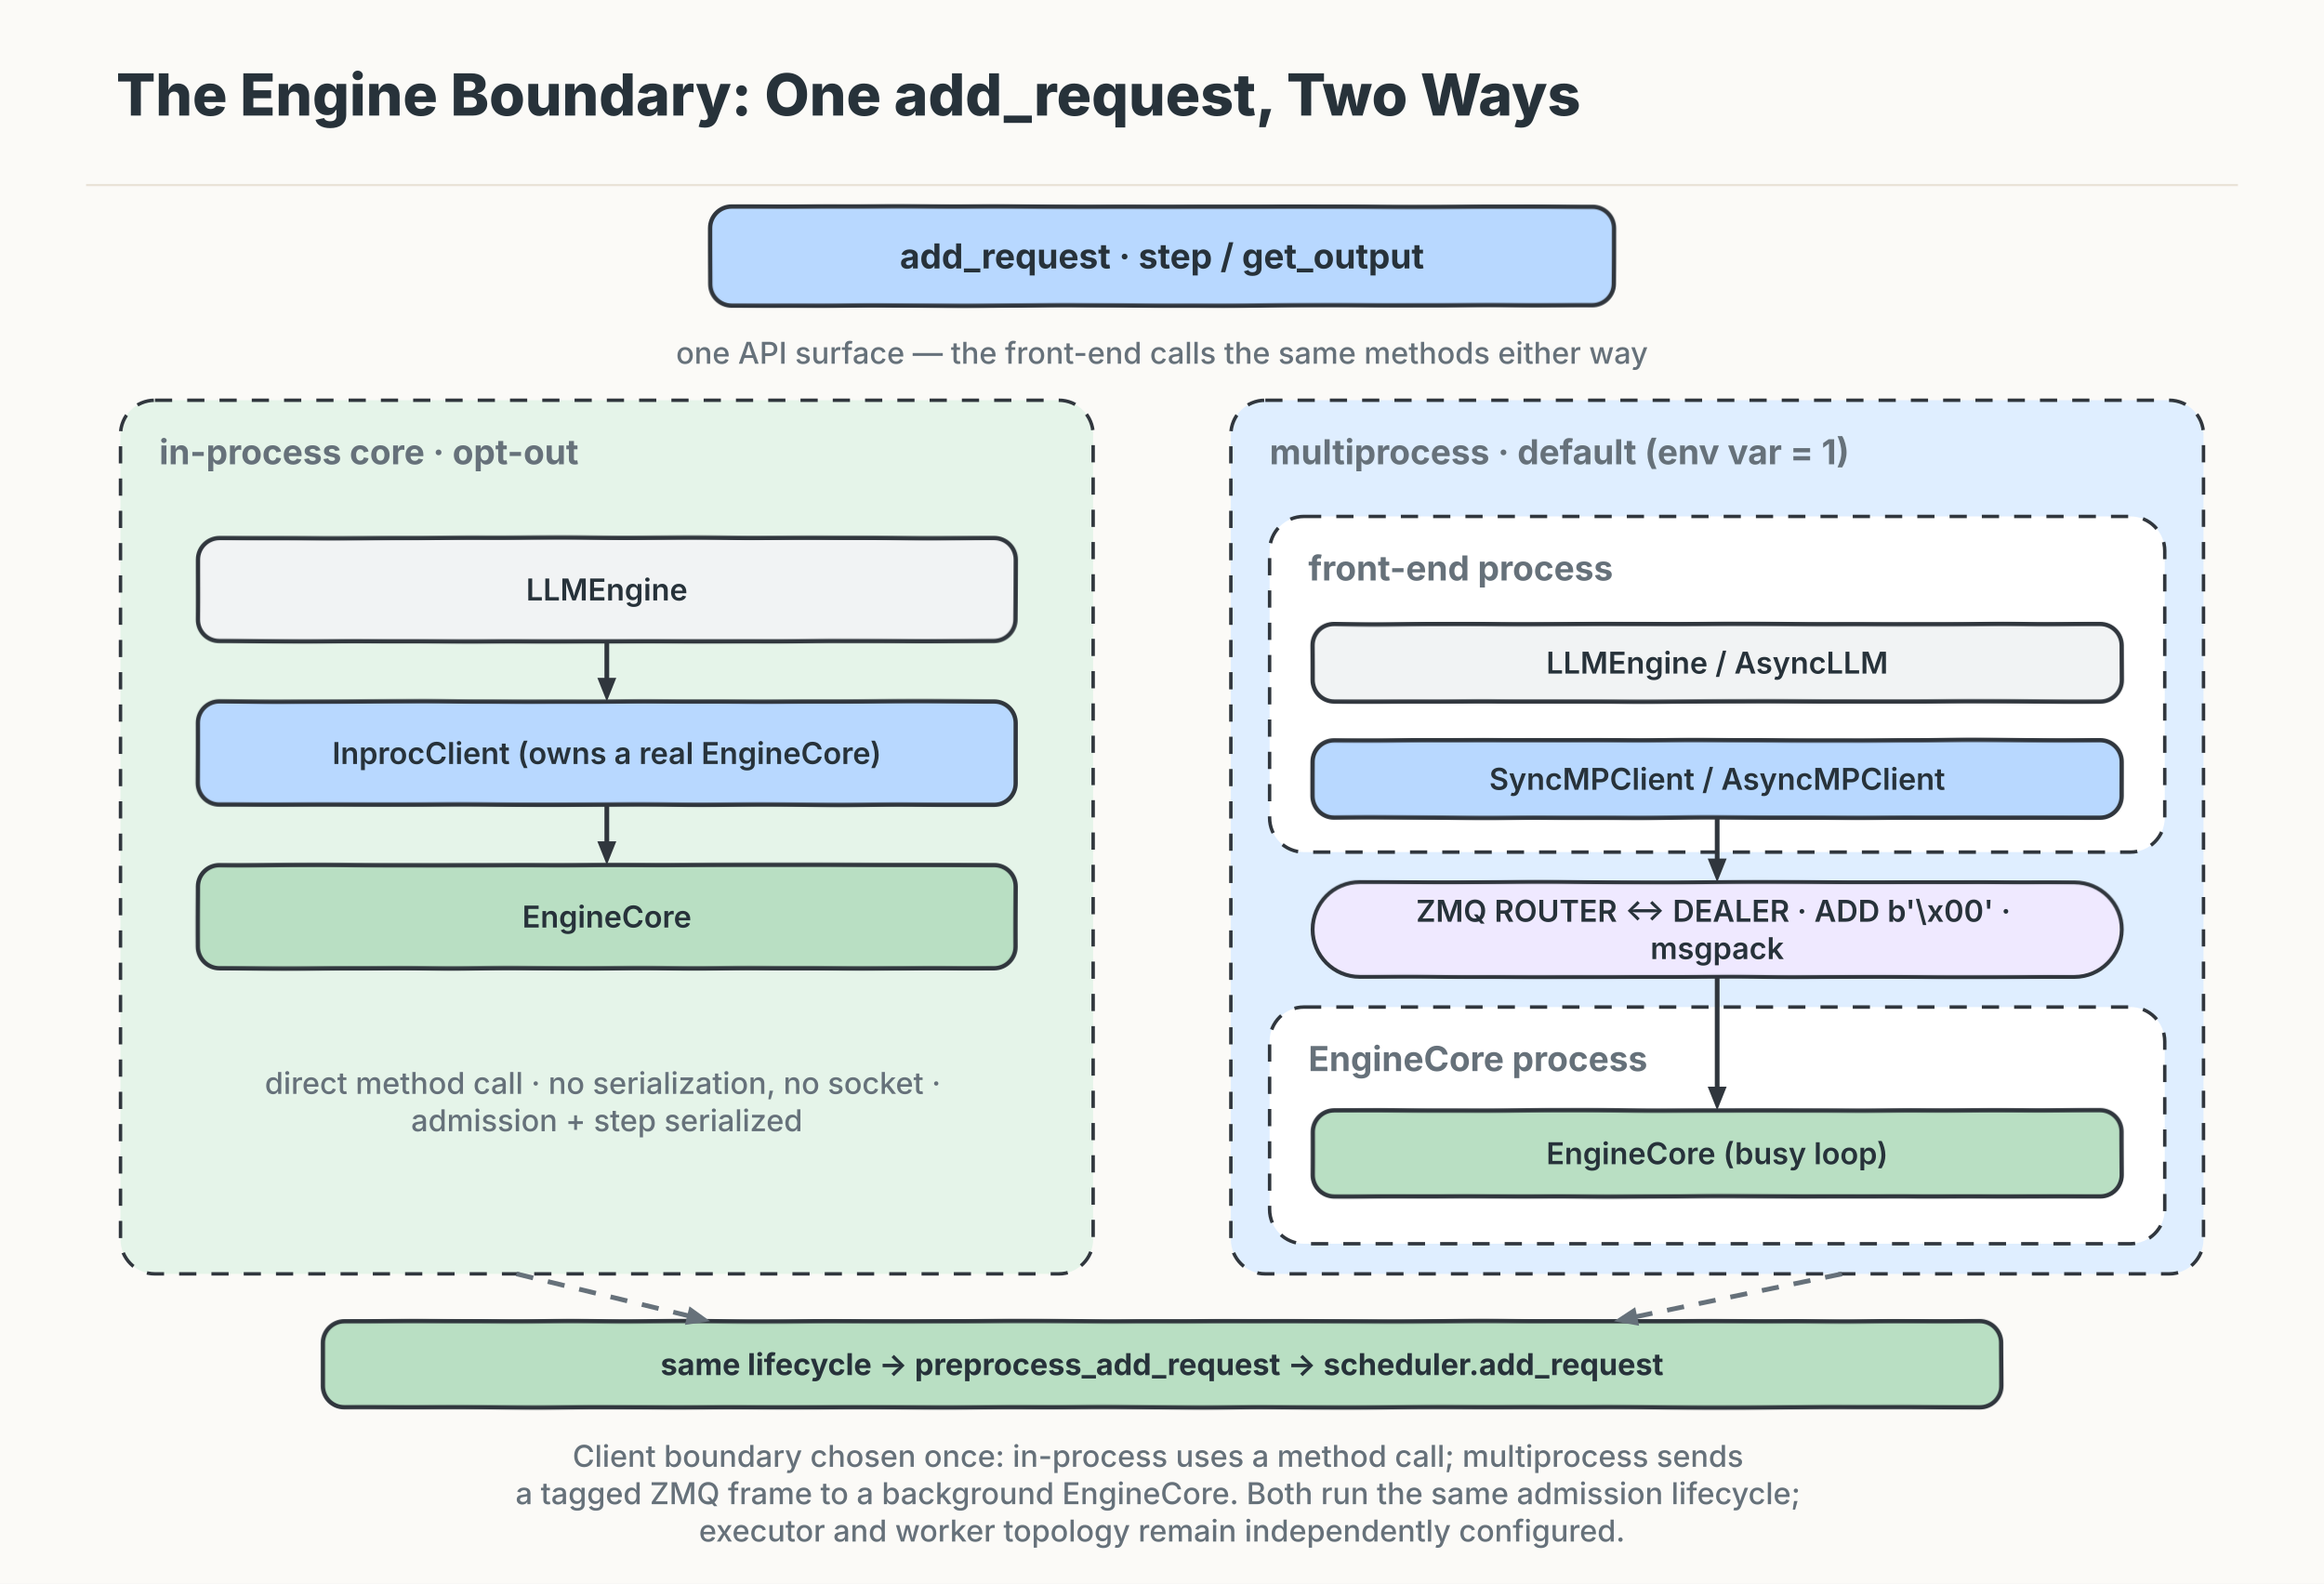
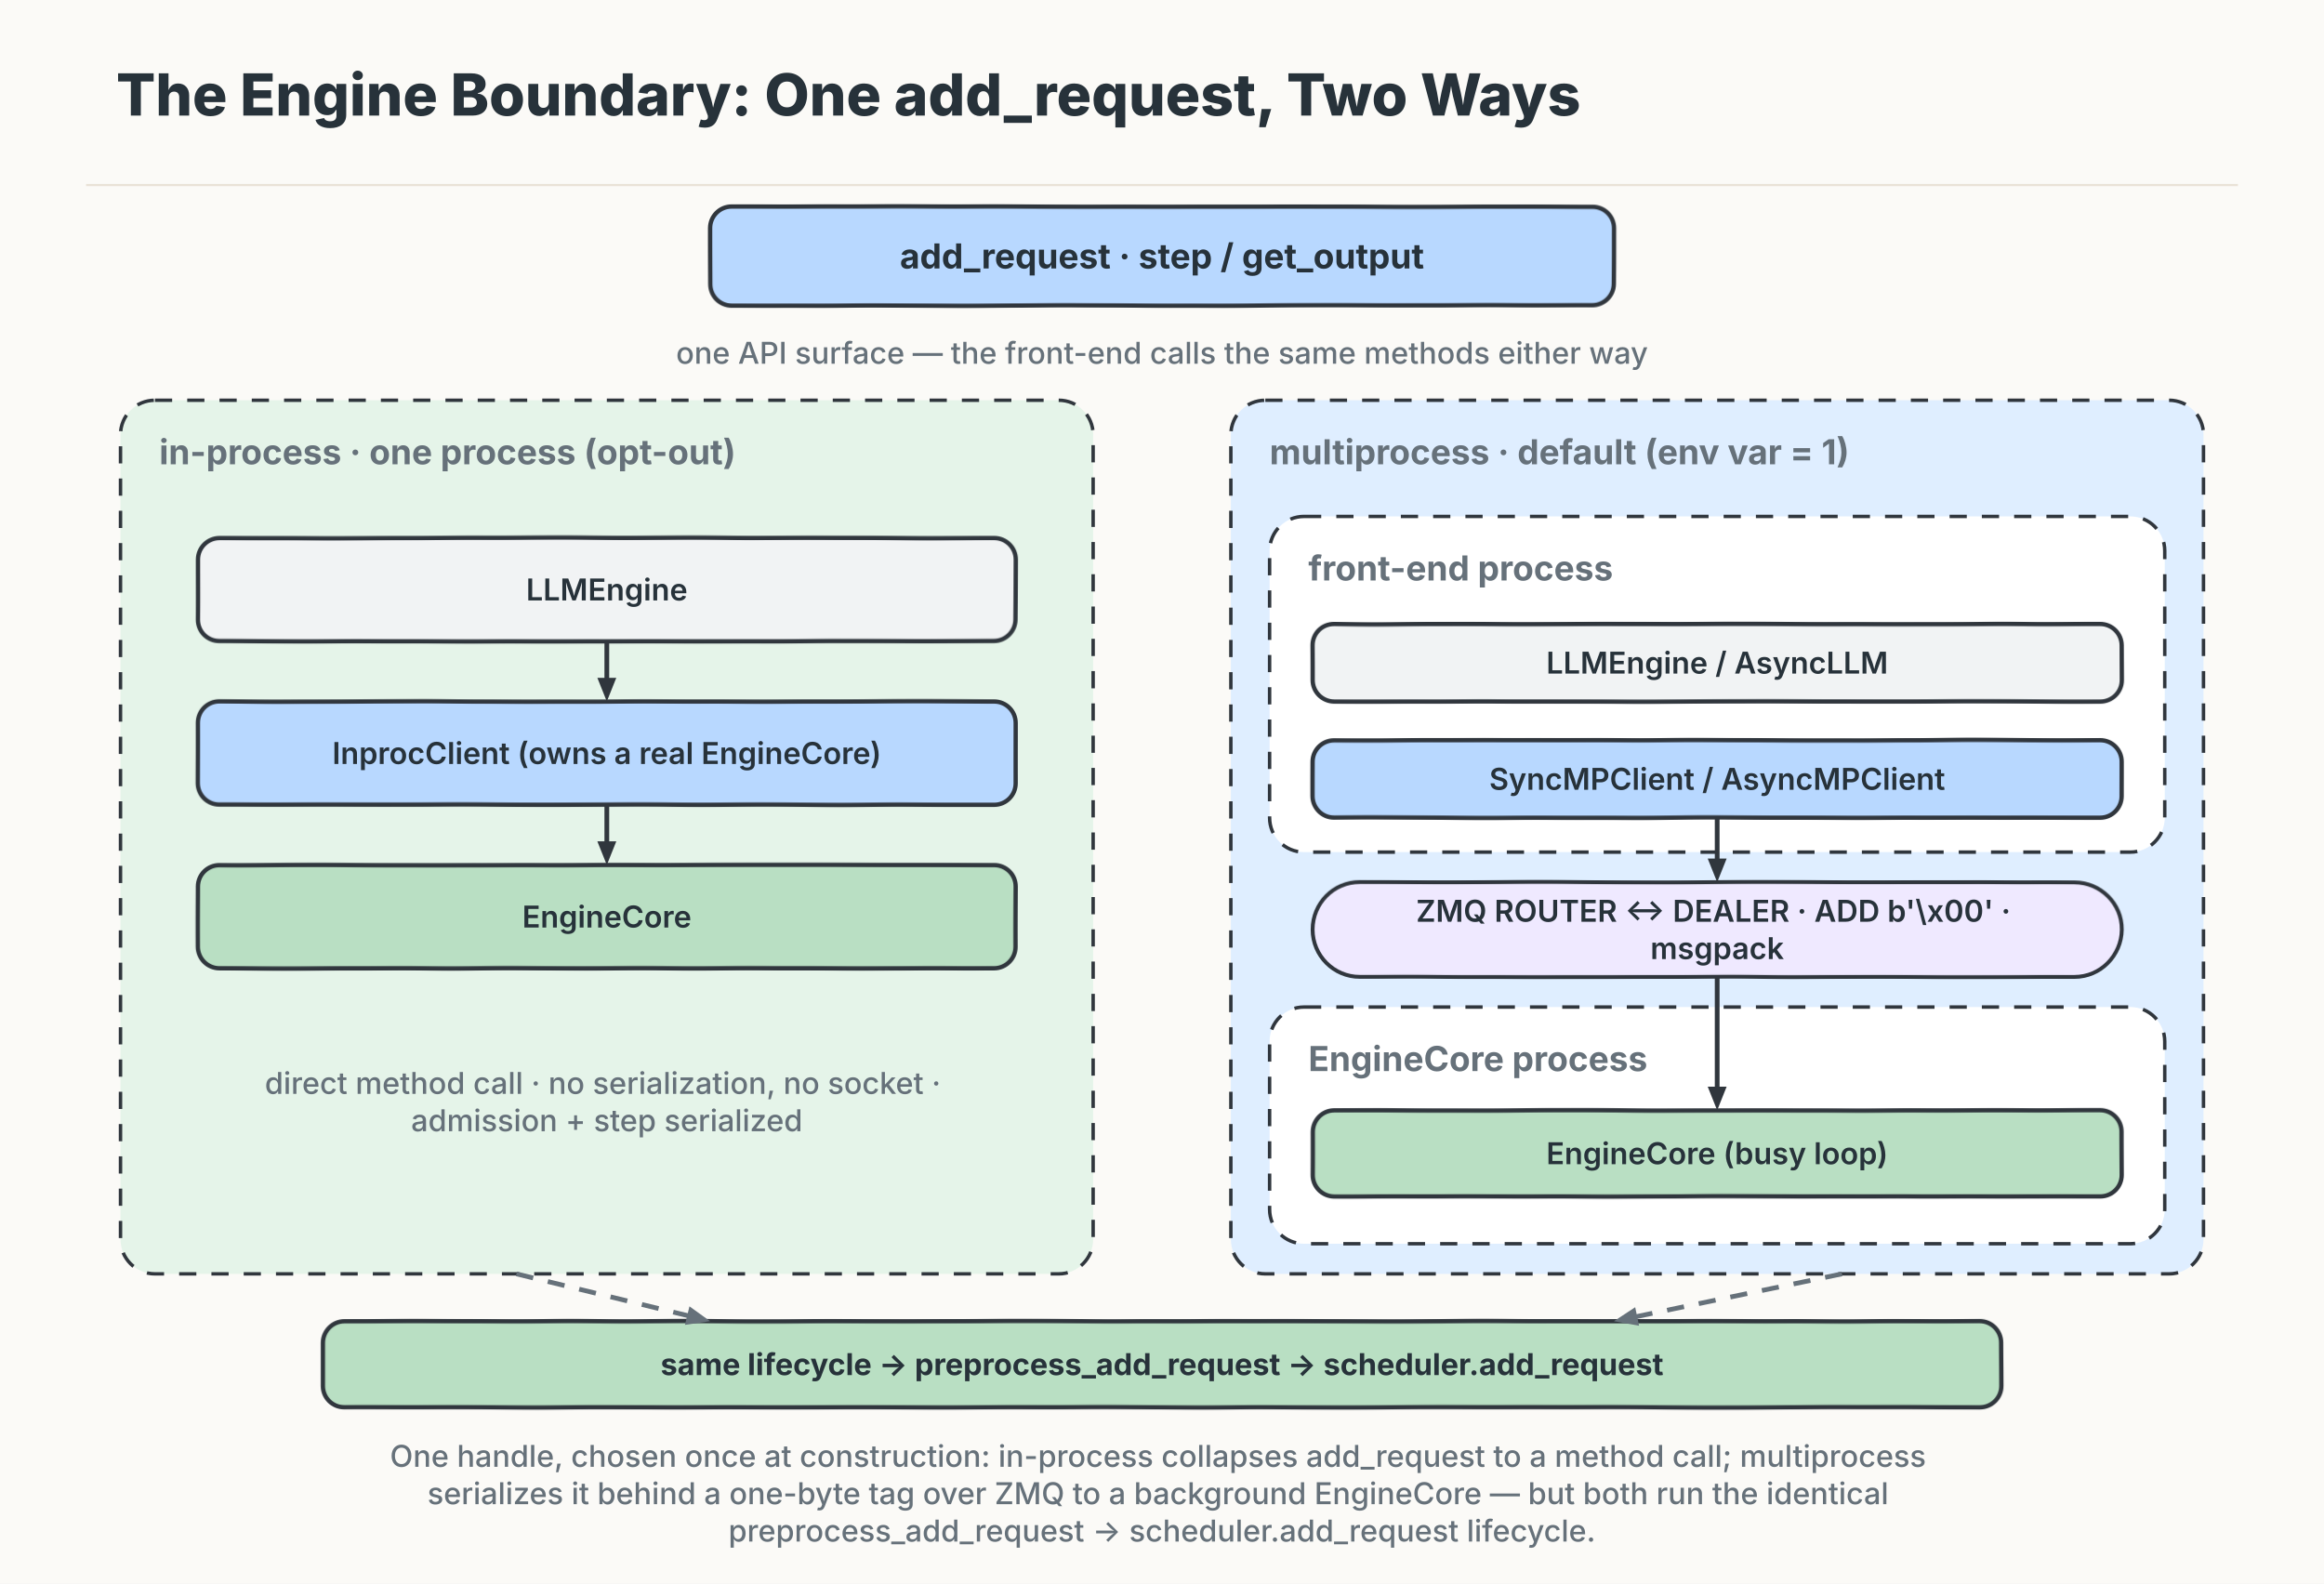
<svg xmlns="http://www.w3.org/2000/svg" width="1080" height="736" viewBox="0 0 1080 736" role="img" aria-label="The Engine Boundary: One add_request, Two Ways">
  <defs>
    <filter id="roughen">
      <feTurbulence type="fractalNoise" baseFrequency="0.018" numOctaves="2" seed="7" result="noise" />
      <feDisplacementMap in="SourceGraphic" in2="noise" scale="0.55" />
    </filter>
    <marker id="arrow" viewBox="0 0 12 12" refX="9.2" refY="6" markerUnits="userSpaceOnUse" markerWidth="12" markerHeight="12" orient="auto-start-reverse">
      <path d="M 1.5 2 L 11 6 L 1.5 10 z" fill="#30363d" />
    </marker>
    <style>
    text { font-family: Inter, -apple-system, BlinkMacSystemFont, "Segoe UI", "PingFang SC", "Noto Sans CJK SC", Arial, sans-serif; }
    .rough { filter: url(#roughen); }
  </style>
  </defs>
  <rect width="1080" height="736" fill="#fbfaf7" />
  <path d="M 40 86 H 1040" stroke="#e9e2d7" stroke-width="1" />
  <text x="54" y="53.72" text-anchor="start" font-size="27" font-weight="800" fill="#27323a">
    <tspan x="54" dy="0">The Engine Boundary: One add_request, Two Ways</tspan>
  </text>
  <rect class="rough" x="330" y="96" width="420" height="46" rx="10" fill="#b8d8ff" stroke="#30363d" stroke-width="2" />
  <text x="540" y="124.76" text-anchor="middle" font-size="16" font-weight="700" fill="#27323a">
    <tspan x="540" dy="0">add_request  ·  step / get_output</tspan>
  </text>
  <text x="540" y="169.04" text-anchor="middle" font-size="14" font-weight="500" fill="#66717a">
    <tspan x="540" dy="0">one API surface — the front-end calls the same methods either way</tspan>
  </text>
  <rect x="56" y="186" width="452" height="406" rx="16" fill="#e5f4e9" stroke="#30363d" stroke-width="1.6" stroke-dasharray="8 7" />
  <text x="74" y="215.76" text-anchor="start" font-size="16" font-weight="700" fill="#66717a">
-     <tspan x="74" dy="0">in-process core  ·  opt-out</tspan>
+     <tspan x="74" dy="0">in-process  ·  one process (opt-out)</tspan>
  </text>
  <rect class="rough" x="92" y="250" width="380" height="48" rx="10" fill="#f1f3f4" stroke="#30363d" stroke-width="2" />
  <text x="282" y="279.04" text-anchor="middle" font-size="14" font-weight="600" fill="#27323a">
    <tspan x="282" dy="0">LLMEngine</tspan>
  </text>
  <path d="M 282 298 L 282.0 319.0" fill="none" stroke="#30363d" stroke-width="2.2" />
  <path d="M 282 326 L 277.6 315.0 L 286.4 315.0 z" fill="#30363d" />
  <rect class="rough" x="92" y="326" width="380" height="48" rx="10" fill="#b8d8ff" stroke="#30363d" stroke-width="2" />
  <text x="282" y="355.04" text-anchor="middle" font-size="14" font-weight="600" fill="#27323a">
    <tspan x="282" dy="0">InprocClient  (owns a real EngineCore)</tspan>
  </text>
  <path d="M 282 374 L 282.0 395.0" fill="none" stroke="#30363d" stroke-width="2.2" />
  <path d="M 282 402 L 277.6 391.0 L 286.4 391.0 z" fill="#30363d" />
  <rect class="rough" x="92" y="402" width="380" height="48" rx="10" fill="#b9dfc3" stroke="#30363d" stroke-width="2" />
  <text x="282" y="431.04" text-anchor="middle" font-size="14" font-weight="600" fill="#27323a">
    <tspan x="282" dy="0">EngineCore</tspan>
  </text>
  <text x="282" y="508.36" text-anchor="middle" font-size="14" font-weight="500" fill="#66717a">
    <tspan x="282" dy="0">direct method call · no serialization, no socket ·</tspan>
    <tspan x="282" dy="17.36">admission + step serialized</tspan>
  </text>
  <rect x="572" y="186" width="452" height="406" rx="16" fill="#dfeeff" stroke="#30363d" stroke-width="1.6" stroke-dasharray="8 7" />
  <text x="590" y="215.76" text-anchor="start" font-size="16" font-weight="700" fill="#66717a">
    <tspan x="590" dy="0">multiprocess  ·  default (env var = 1)</tspan>
  </text>
  <rect x="590" y="240" width="416" height="156" rx="16" fill="#fff" stroke="#30363d" stroke-width="1.6" stroke-dasharray="8 7" />
  <text x="608" y="269.76" text-anchor="start" font-size="16" font-weight="700" fill="#66717a">
    <tspan x="608" dy="0">front-end process</tspan>
  </text>
  <rect class="rough" x="610" y="290" width="376" height="36" rx="10" fill="#f1f3f4" stroke="#30363d" stroke-width="2" />
  <text x="798" y="313.04" text-anchor="middle" font-size="14" font-weight="600" fill="#27323a">
    <tspan x="798" dy="0">LLMEngine / AsyncLLM</tspan>
  </text>
  <rect class="rough" x="610" y="344" width="376" height="36" rx="10" fill="#b8d8ff" stroke="#30363d" stroke-width="2" />
  <text x="798" y="367.04" text-anchor="middle" font-size="14" font-weight="600" fill="#27323a">
    <tspan x="798" dy="0">SyncMPClient / AsyncMPClient</tspan>
  </text>
  <rect class="rough" x="610" y="410" width="376" height="44" rx="22" fill="#efe9ff" stroke="#30363d" stroke-width="1.8" />
  <text x="798" y="428.36" text-anchor="middle" font-size="14" font-weight="600" fill="#27323a">
    <tspan x="798" dy="0">ZMQ  ROUTER ↔ DEALER  ·  ADD b'\x00' ·</tspan>
    <tspan x="798" dy="17.36">msgpack</tspan>
  </text>
  <path d="M 798 380 L 798.0 403.0" fill="none" stroke="#30363d" stroke-width="2.2" />
  <path d="M 798 410 L 793.6 399.0 L 802.4 399.0 z" fill="#30363d" />
  <rect x="590" y="468" width="416" height="110" rx="16" fill="#fff" stroke="#30363d" stroke-width="1.6" stroke-dasharray="8 7" />
  <text x="608" y="497.76" text-anchor="start" font-size="16" font-weight="700" fill="#66717a">
    <tspan x="608" dy="0">EngineCore process</tspan>
  </text>
  <rect class="rough" x="610" y="516" width="376" height="40" rx="10" fill="#b9dfc3" stroke="#30363d" stroke-width="2" />
  <text x="798" y="541.04" text-anchor="middle" font-size="14" font-weight="600" fill="#27323a">
    <tspan x="798" dy="0">EngineCore (busy loop)</tspan>
  </text>
  <path d="M 798 454 L 798.0 509.0" fill="none" stroke="#30363d" stroke-width="2.2" />
  <path d="M 798 516 L 793.6 505.0 L 802.4 505.0 z" fill="#30363d" />
  <rect class="rough" x="150" y="614" width="780" height="40" rx="10" fill="#b9dfc3" stroke="#30363d" stroke-width="2" />
  <text x="540" y="639.04" text-anchor="middle" font-size="14" font-weight="700" fill="#27323a">
    <tspan x="540" dy="0">same lifecycle → preprocess_add_request → scheduler.add_request</tspan>
  </text>
  <path d="M 240 592 L 323.2 612.3" fill="none" stroke="#66717a" stroke-width="2.2" stroke-dasharray="8 7" />
  <path d="M 330 614 L 318.3 615.7 L 320.4 607.1 z" fill="#66717a" />
  <path d="M 856 592 L 756.9 612.6" fill="none" stroke="#66717a" stroke-width="2.2" stroke-dasharray="8 7" />
  <path d="M 750 614 L 759.9 607.5 L 761.7 616.1 z" fill="#66717a" />
  <text x="540" y="681.68" text-anchor="middle" font-size="14" font-weight="500" fill="#66717a">
-     <tspan x="540" dy="0">Client boundary chosen once: in-process uses a method call; multiprocess sends</tspan>
-     <tspan x="540" dy="17.36">a tagged ZMQ frame to a background EngineCore. Both run the same admission lifecycle;</tspan>
-     <tspan x="540" dy="17.36">executor and worker topology remain independently configured.</tspan>
+     <tspan x="540" dy="0">One handle, chosen once at construction: in-process collapses add_request to a method call; multiprocess</tspan>
+     <tspan x="540" dy="17.36">serializes it behind a one-byte tag over ZMQ to a background EngineCore — but both run the identical</tspan>
+     <tspan x="540" dy="17.36">preprocess_add_request → scheduler.add_request lifecycle.</tspan>
  </text>
</svg>
